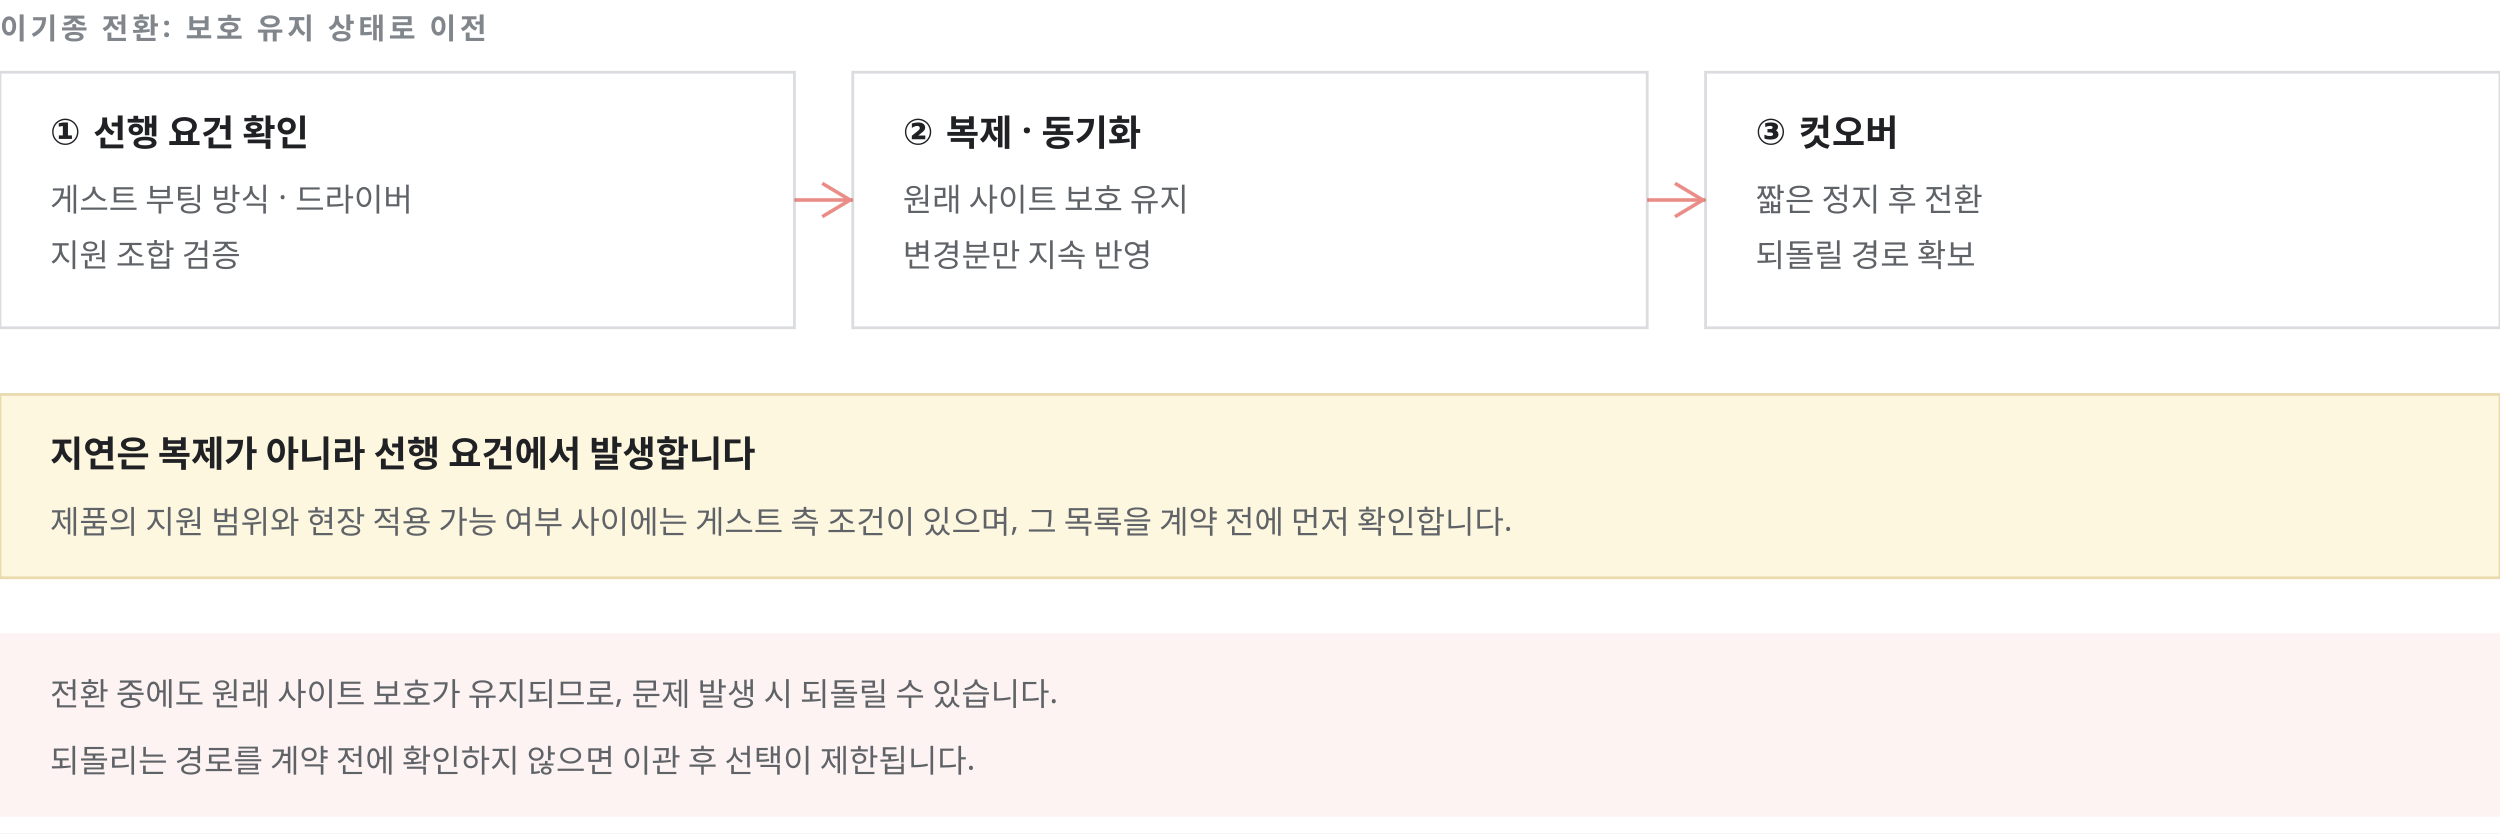
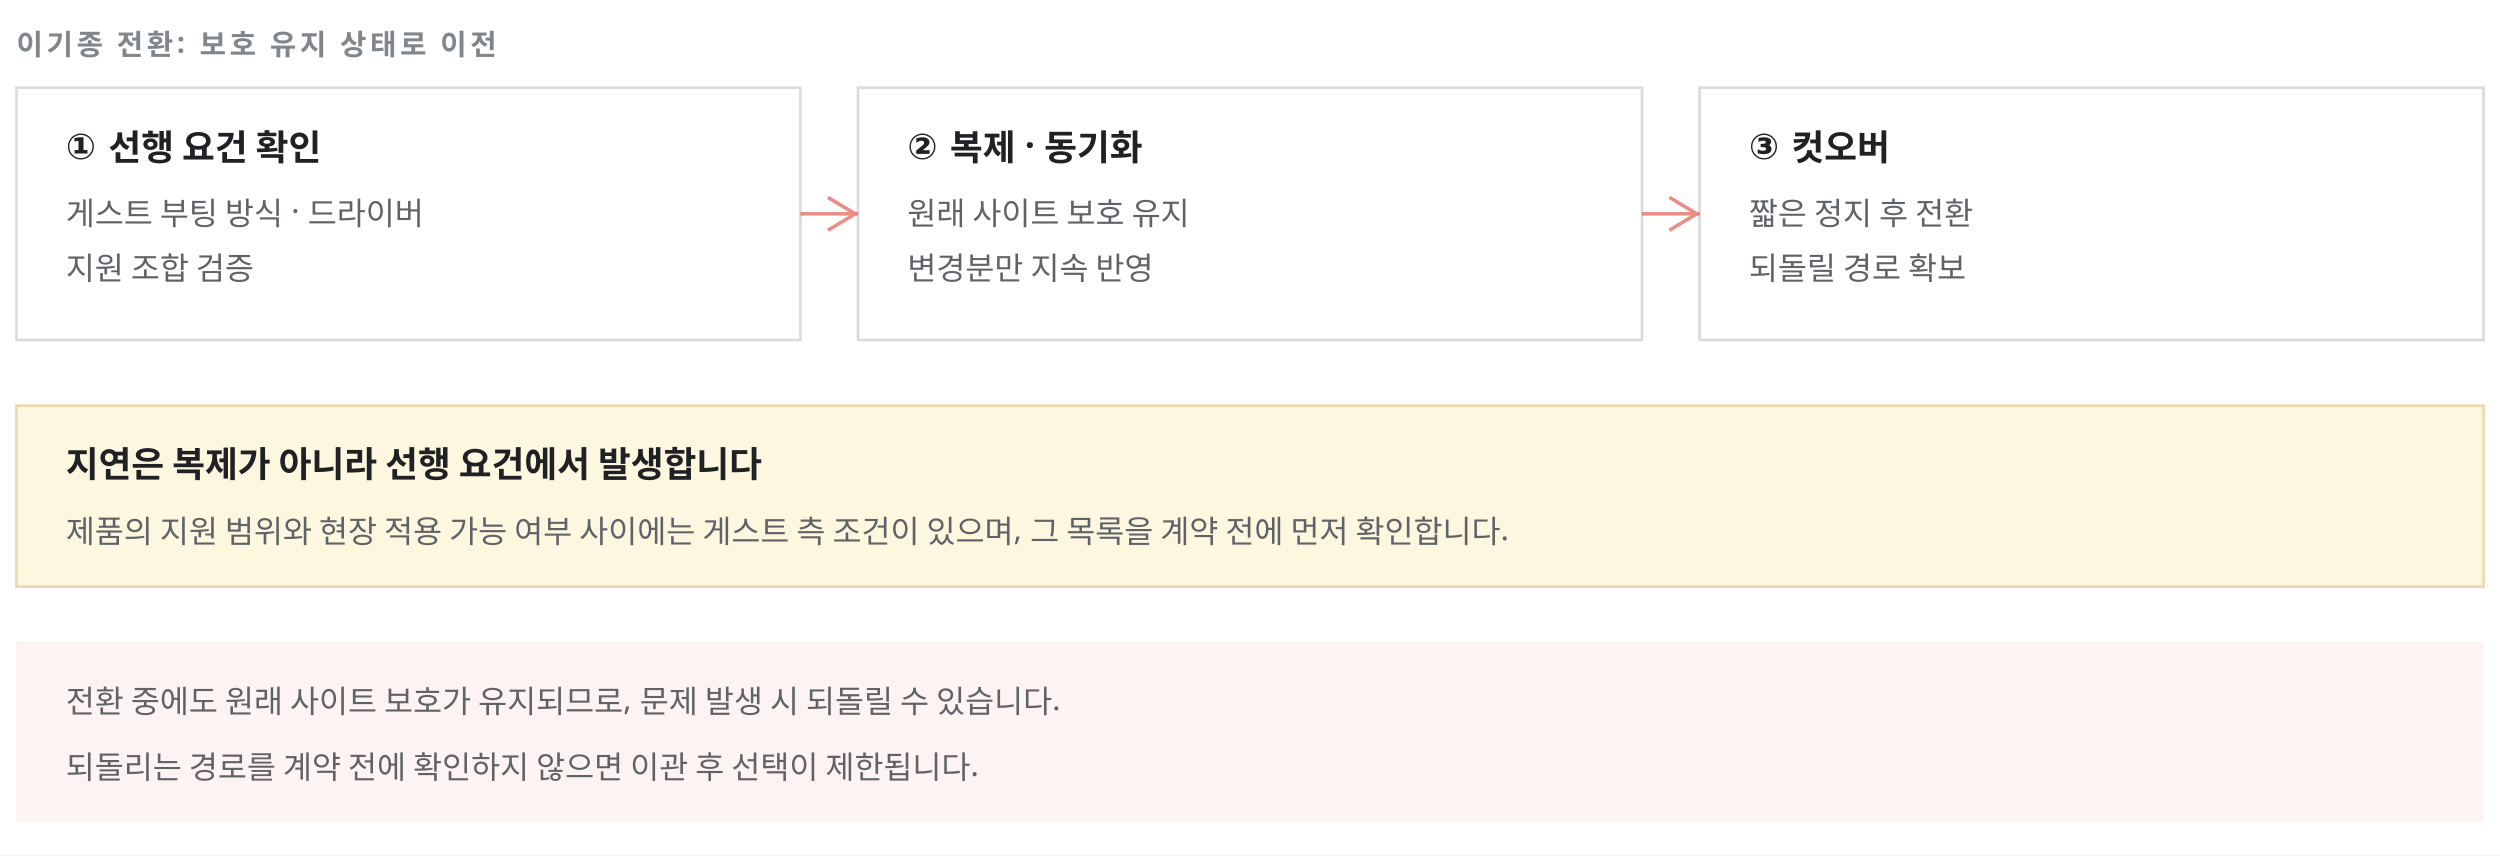
- <svg xmlns="http://www.w3.org/2000/svg" width="900" height="300" viewBox="0 0 900 300" role="img" aria-label="이기종 전환 3단계">
+ <svg xmlns="http://www.w3.org/2000/svg" width="912" height="312" viewBox="-6 -6 912 312" role="img" aria-label="이기종 전환 3단계">
  <defs>
    <style>.l{font:600 10.5px 'DM Sans','Malgun Gothic','Apple SD Gothic Neo','Noto Sans KR',sans-serif,'Malgun Gothic','Apple SD Gothic Neo','Noto Sans KR',sans-serif;letter-spacing:1.3px;fill:#80868b}.t{font:600 13px 'DM Sans','Malgun Gothic','Apple SD Gothic Neo','Noto Sans KR',sans-serif,'Malgun Gothic','Apple SD Gothic Neo','Noto Sans KR',sans-serif;fill:#202124}.s{font:400 11.5px 'DM Sans','Malgun Gothic','Apple SD Gothic Neo','Noto Sans KR',sans-serif,'Malgun Gothic','Apple SD Gothic Neo','Noto Sans KR',sans-serif;fill:#5f6368}.k{fill:#fff;stroke:#dadce0;stroke-width:1}</style>
  </defs>
-   <rect width="100%" height="100%" fill="#ffffff" />
+   <rect x="-6" y="-6" width="912" height="312" fill="#ffffff" />
  <text x="0" y="14" class="l">이기종 전환: 보호 유지 상태로 이전</text>
  <g class="k">
    <rect x="0" y="26" width="286" height="92" rx="0" />
    <rect x="307" y="26" width="286" height="92" rx="0" />
    <rect x="614" y="26" width="286" height="92" rx="0" />
  </g>
  <text x="18" y="52" class="t" fill="#d93025">① 선행 요건 확인</text>
  <text x="325" y="52" class="t">② 복제 · 동기화</text>
  <text x="632" y="52" class="t">③ 컷오버</text>
  <g class="s" font-size="11.5">
    <text x="18" y="76">게스트 부팅 방식 · 드라이버</text>
    <text x="18" y="96">지원 조합 검증</text>
    <text x="325" y="76">원래 사이트 보호 유지</text>
    <text x="325" y="96">변경분만 지속 반영</text>
    <text x="632" y="76">짧은 정지 후 전환</text>
    <text x="632" y="96">되돌릴 경로 확보</text>
  </g>
  <g stroke="#d93025" stroke-width="1.3" opacity=".55" fill="none">
    <path d="M286 72h21M593 72h21" />
    <path d="M296 66l10 6-10 6M603 66l10 6-10 6" />
  </g>
  <rect x="0" y="142" width="900" height="66" fill="#FEF7E0" stroke="#EADBAE" stroke-width="1" />
  <text x="18" y="168" class="t" fill="#6B4B08">지연은 복제가 아니라 선행 요건에서 발생합니다</text>
  <text x="18" y="192" class="s" font-size="12.5" fill="#8A6210">제품의 지원 범위와 현장 적용 가능 여부 사이에는 게스트 측 조건이 있으며, 그 목록을 계약 전에 먼저 확인합니다.</text>
  <rect x="0" y="228" width="900" height="66" fill="#d93025" opacity=".06" />
  <text x="18" y="254" class="s" font-size="12.5" fill="#d93025">전환 중에도 원래 사이트 보호가 유지되므로, 문제 발생 시 되돌릴 수 있습니다.</text>
  <text x="18" y="278" class="s" font-size="12.5">되돌리는 경로를 계약 전에 확인하지 않으면 이관 후 선택이 제한됩니다.</text>
</svg>
